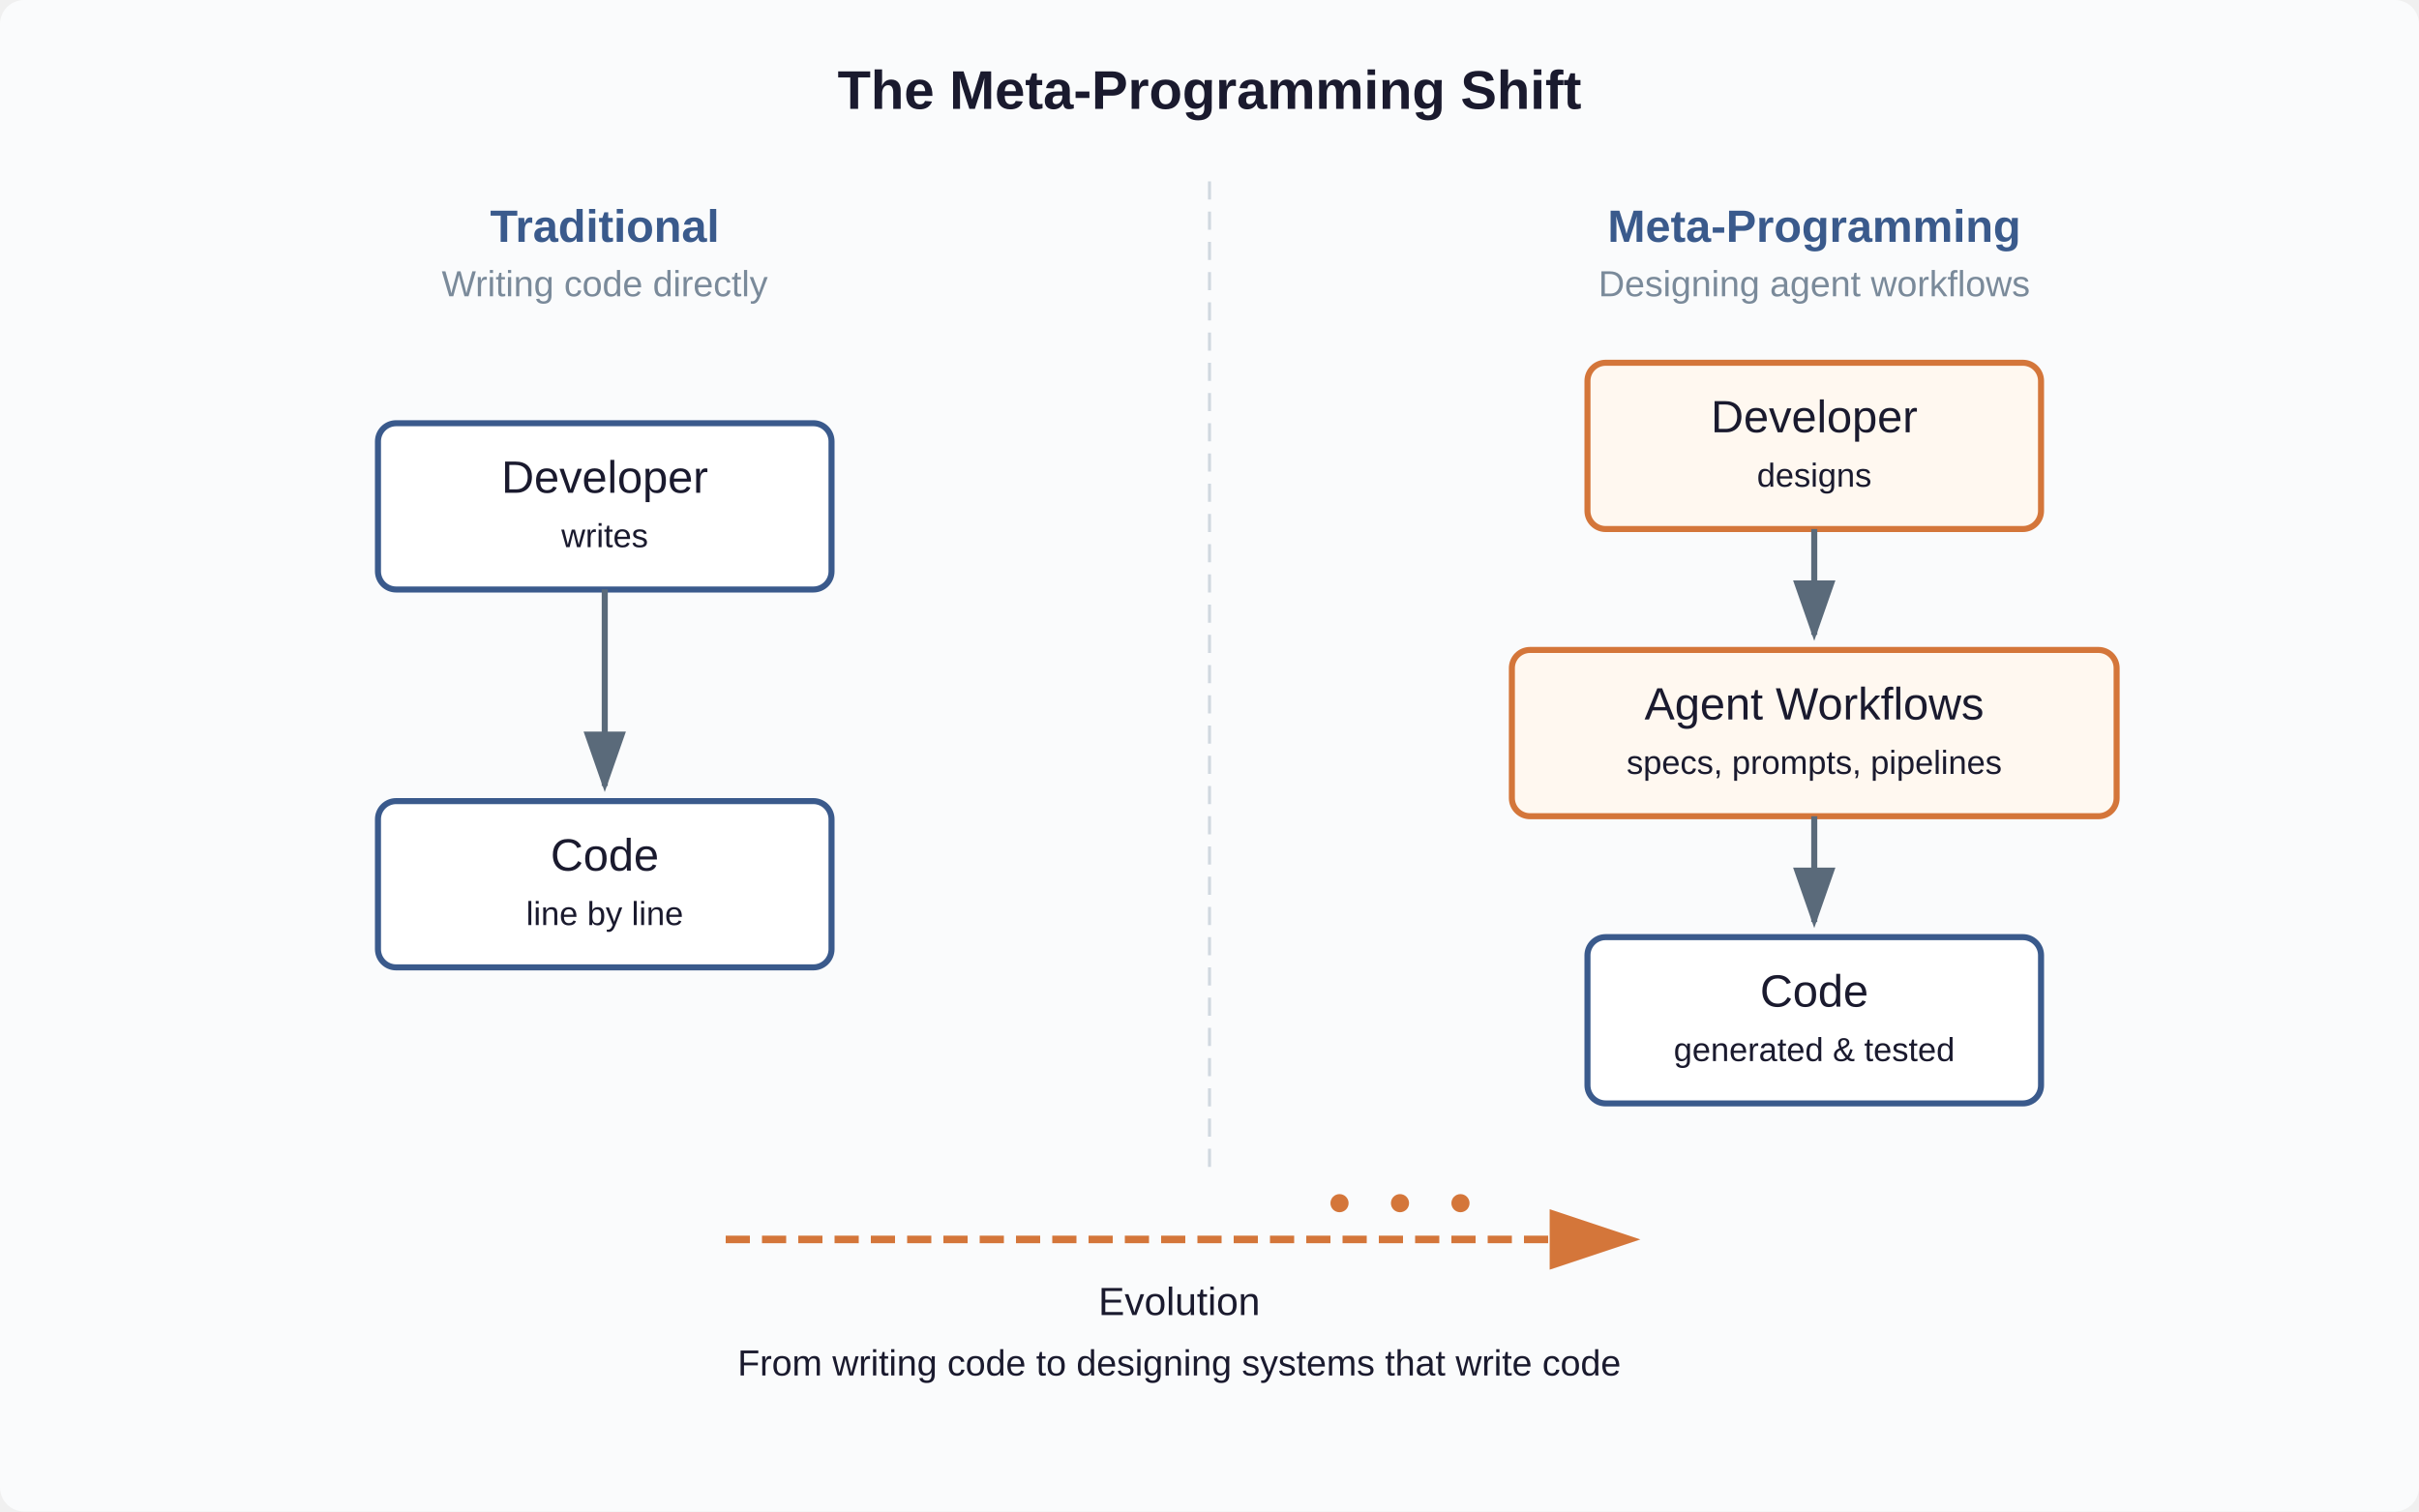
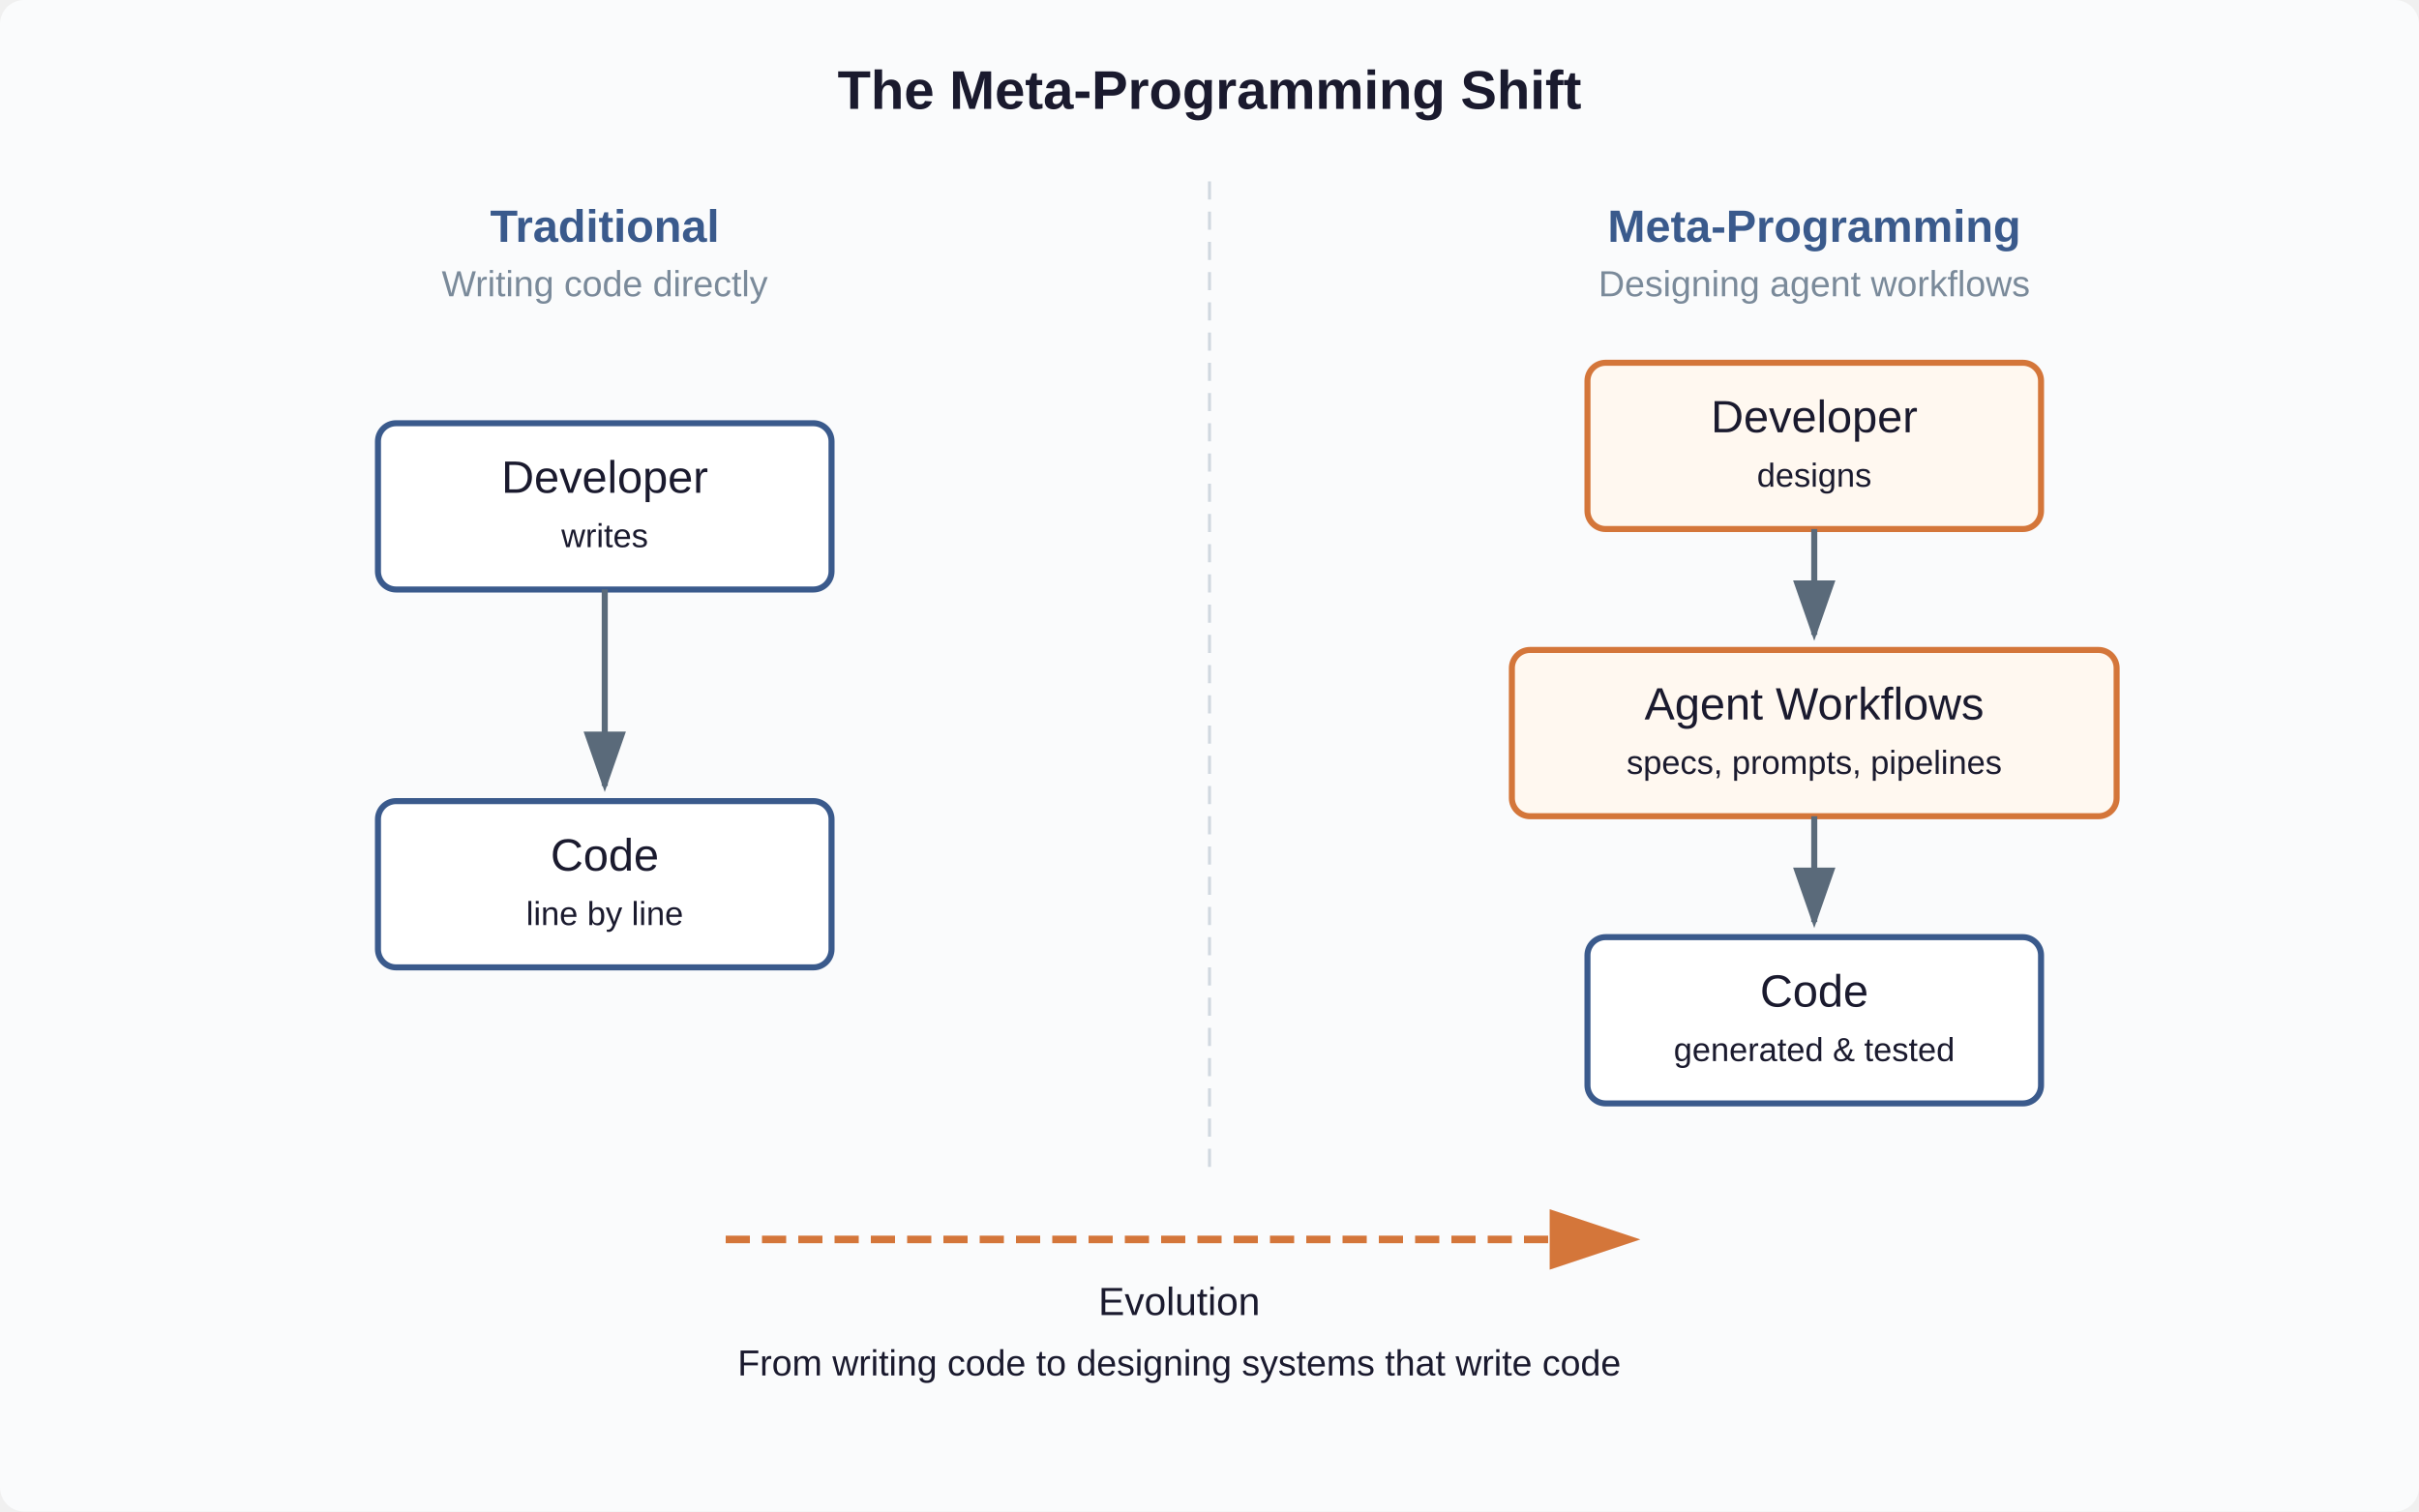
<svg xmlns="http://www.w3.org/2000/svg" viewBox="0 0 800 500" width="800" height="500">
  <style>
    text { font-family: -apple-system, 'Helvetica Neue', Arial, sans-serif; fill: #1a1a2e; }
    .box { fill: #ffffff; stroke: #3a5a8c; stroke-width: 2; rx: 6; }
    .box-new { fill: #fff8f0; stroke: #d4763a; stroke-width: 2; rx: 6; }
    .arrow { stroke: #5a6a7a; stroke-width: 2; fill: none; marker-end: url(#arrowhead); }
    .shift-arrow { stroke: #d4763a; stroke-width: 2.5; fill: none; marker-end: url(#arrowhead-orange); stroke-dasharray: 8,4; }
    .label { font-size: 12px; fill: #7a8a9a; }
    .section-title { font-size: 15px; font-weight: 600; fill: #3a5a8c; }
  </style>
  <defs>
    <marker id="arrowhead" markerWidth="10" markerHeight="7" refX="9" refY="3.5" orient="auto">
      <polygon points="0 0, 10 3.5, 0 7" fill="#5a6a7a" />
    </marker>
    <marker id="arrowhead-orange" markerWidth="12" markerHeight="8" refX="11" refY="4" orient="auto">
      <polygon points="0 0, 12 4, 0 8" fill="#d4763a" />
    </marker>
  </defs>
  <rect width="800" height="500" fill="#fafbfc" rx="8" />
  <text x="400" y="36" text-anchor="middle" font-size="18" font-weight="600" fill="#1a1a2e">The Meta-Programming Shift</text>
  <line x1="400" y1="60" x2="400" y2="390" stroke="#d0d8e0" stroke-width="1" stroke-dasharray="6,4" />
  <text x="200" y="80" text-anchor="middle" class="section-title">Traditional</text>
  <text x="200" y="98" text-anchor="middle" class="label">Writing code directly</text>
  <rect x="125" y="140" width="150" height="55" class="box" />
  <text x="200" y="163" text-anchor="middle" font-size="15" font-weight="500">Developer</text>
  <text x="200" y="181" text-anchor="middle" font-size="11" fill="#7a8a9a">writes</text>
  <line x1="200" y1="195" x2="200" y2="260" class="arrow" />
  <rect x="125" y="265" width="150" height="55" class="box" />
  <text x="200" y="288" text-anchor="middle" font-size="15" font-weight="500">Code</text>
  <text x="200" y="306" text-anchor="middle" font-size="11" fill="#7a8a9a">line by line</text>
  <text x="600" y="80" text-anchor="middle" class="section-title" fill="#d4763a">Meta-Programming</text>
  <text x="600" y="98" text-anchor="middle" class="label">Designing agent workflows</text>
  <rect x="525" y="120" width="150" height="55" class="box-new" />
  <text x="600" y="143" text-anchor="middle" font-size="15" font-weight="500">Developer</text>
  <text x="600" y="161" text-anchor="middle" font-size="11" fill="#7a8a9a">designs</text>
  <line x1="600" y1="175" x2="600" y2="210" class="arrow" />
  <rect x="500" y="215" width="200" height="55" class="box-new" />
  <text x="600" y="238" text-anchor="middle" font-size="15" font-weight="500">Agent Workflows</text>
  <text x="600" y="256" text-anchor="middle" font-size="11" fill="#7a8a9a">specs, prompts, pipelines</text>
  <line x1="600" y1="270" x2="600" y2="305" class="arrow" />
  <rect x="525" y="310" width="150" height="55" class="box" />
  <text x="600" y="333" text-anchor="middle" font-size="15" font-weight="500">Code</text>
  <text x="600" y="351" text-anchor="middle" font-size="11" fill="#7a8a9a">generated &amp; tested</text>
  <line x1="240" y1="410" x2="540" y2="410" class="shift-arrow" />
  <text x="390" y="435" text-anchor="middle" font-size="13" fill="#d4763a" font-weight="500">Evolution</text>
  <text x="390" y="455" text-anchor="middle" font-size="12" fill="#7a8a9a">From writing code to designing systems that write code</text>
-   <rect x="440" y="395" width="6" height="6" fill="#d4763a" rx="3" />
-   <rect x="460" y="395" width="6" height="6" fill="#d4763a" rx="3" />
-   <rect x="480" y="395" width="6" height="6" fill="#d4763a" rx="3" />
</svg>
